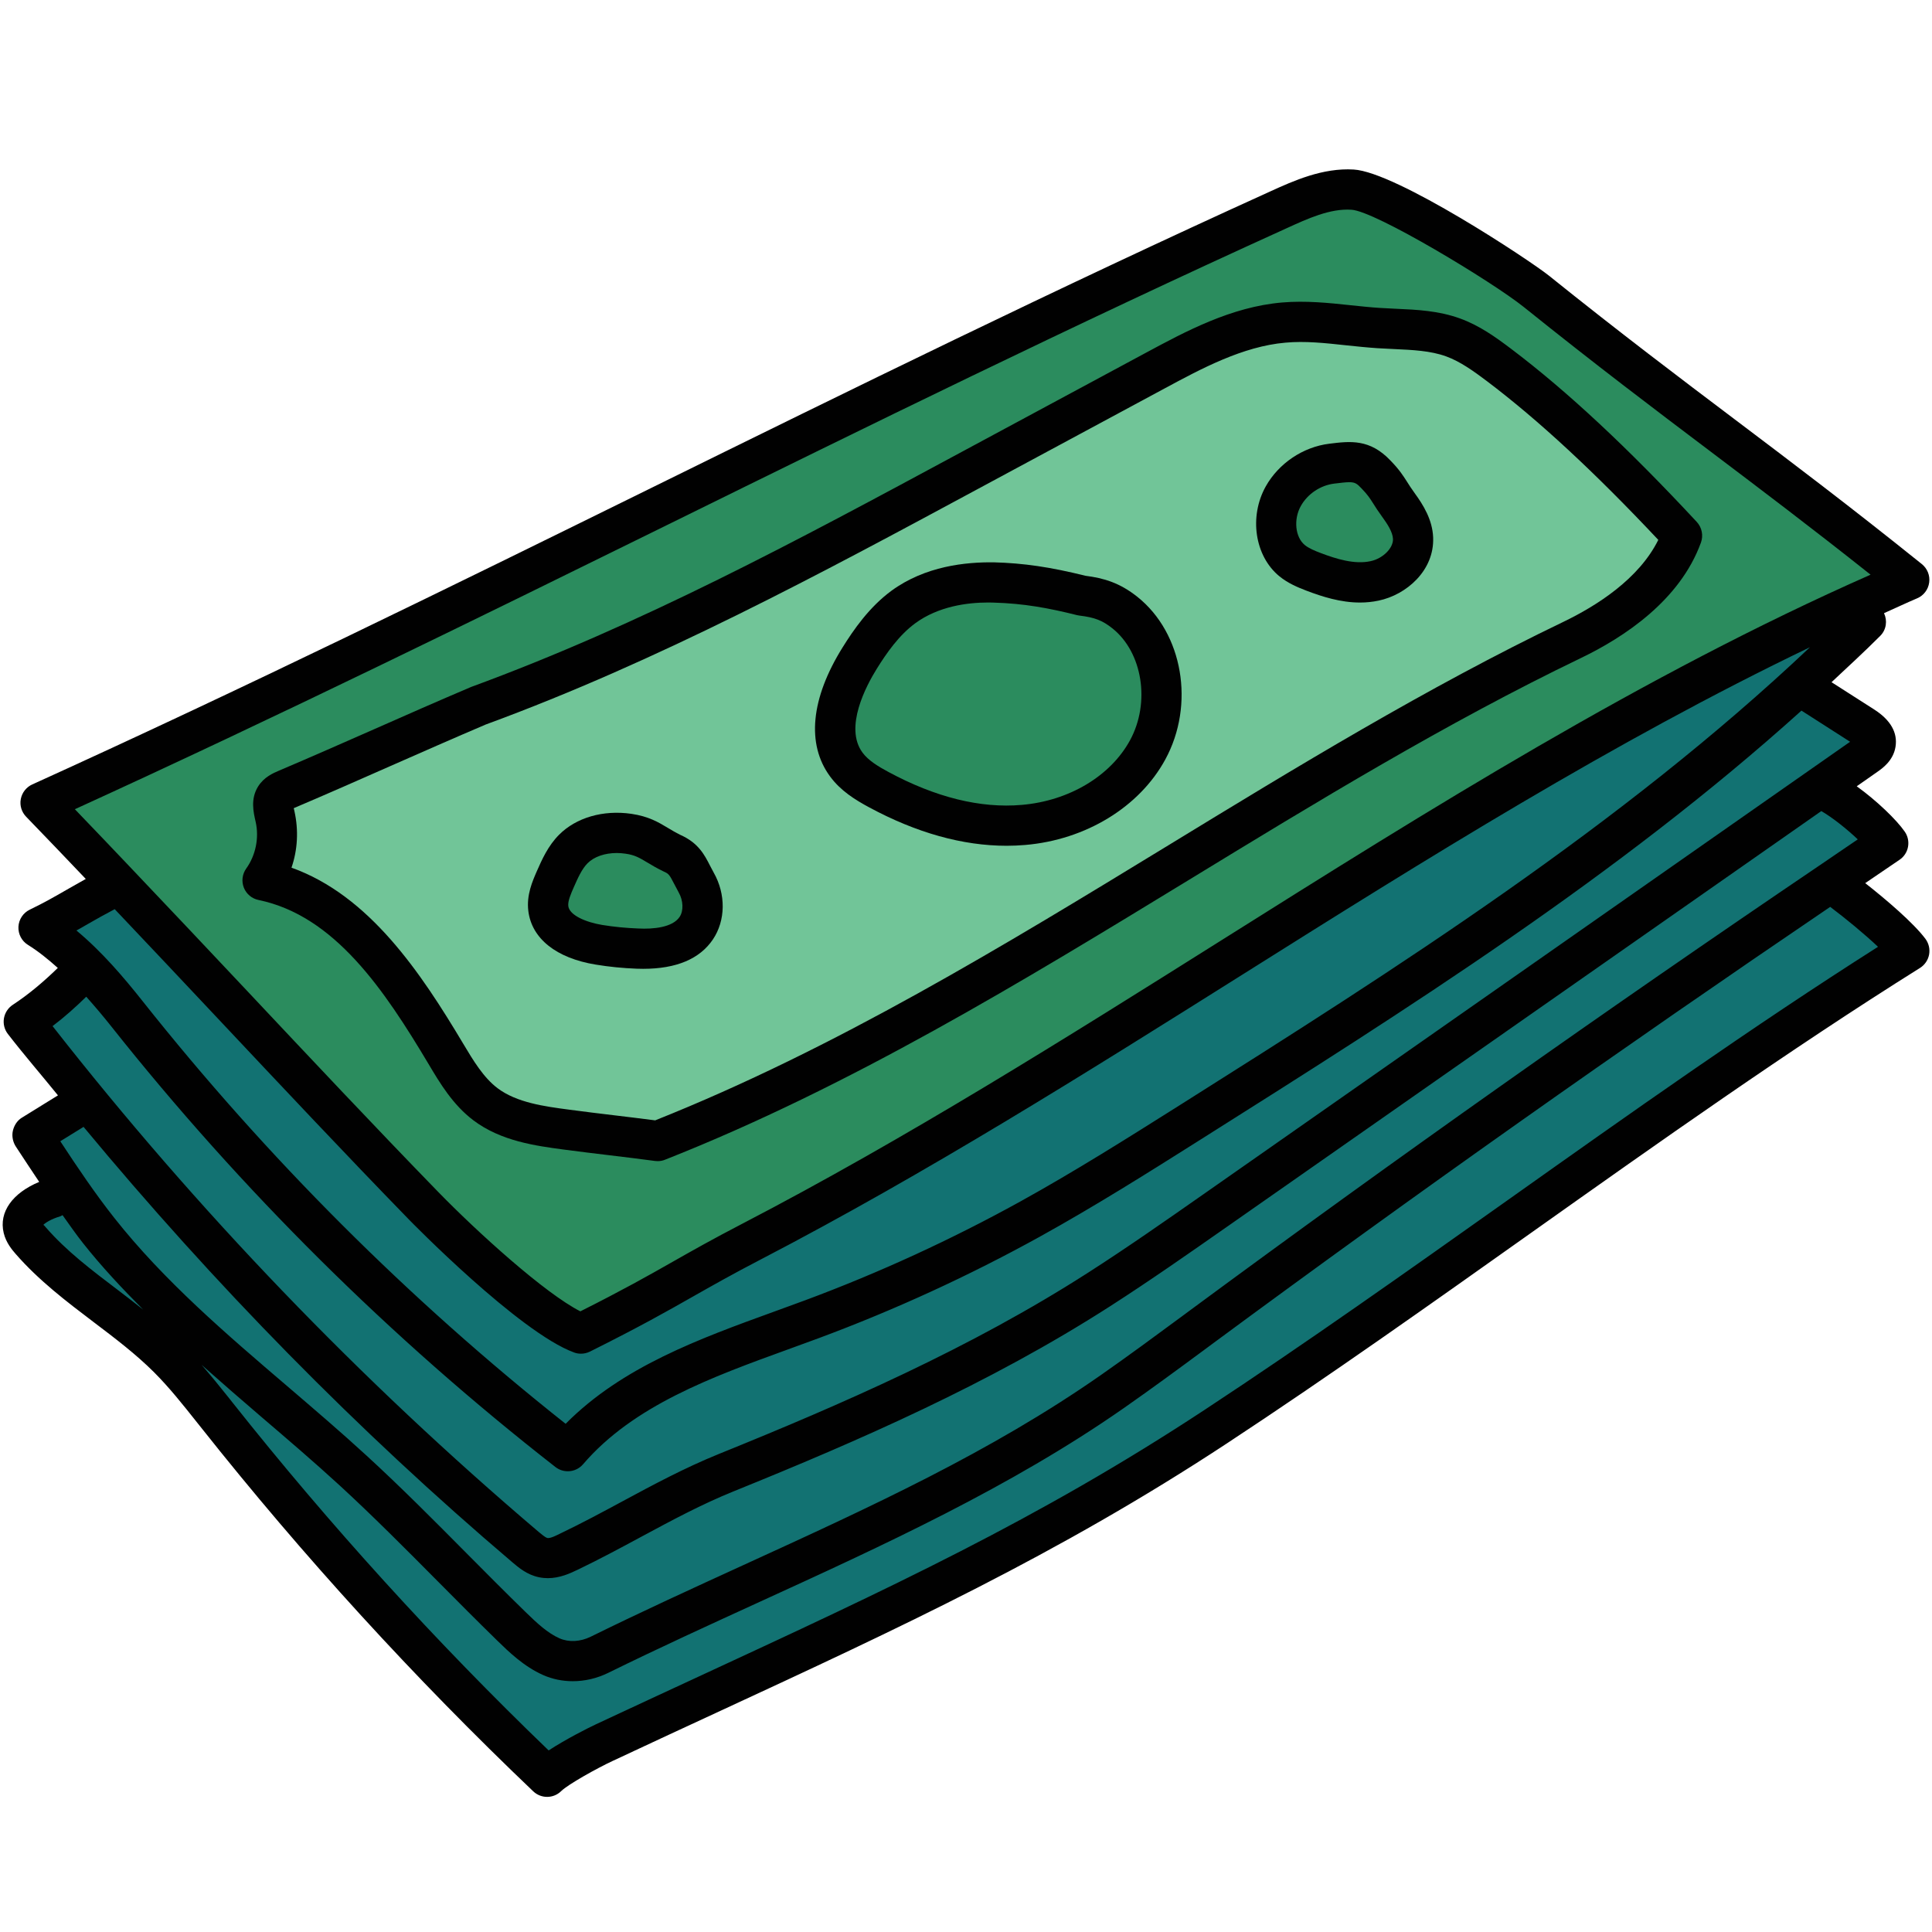
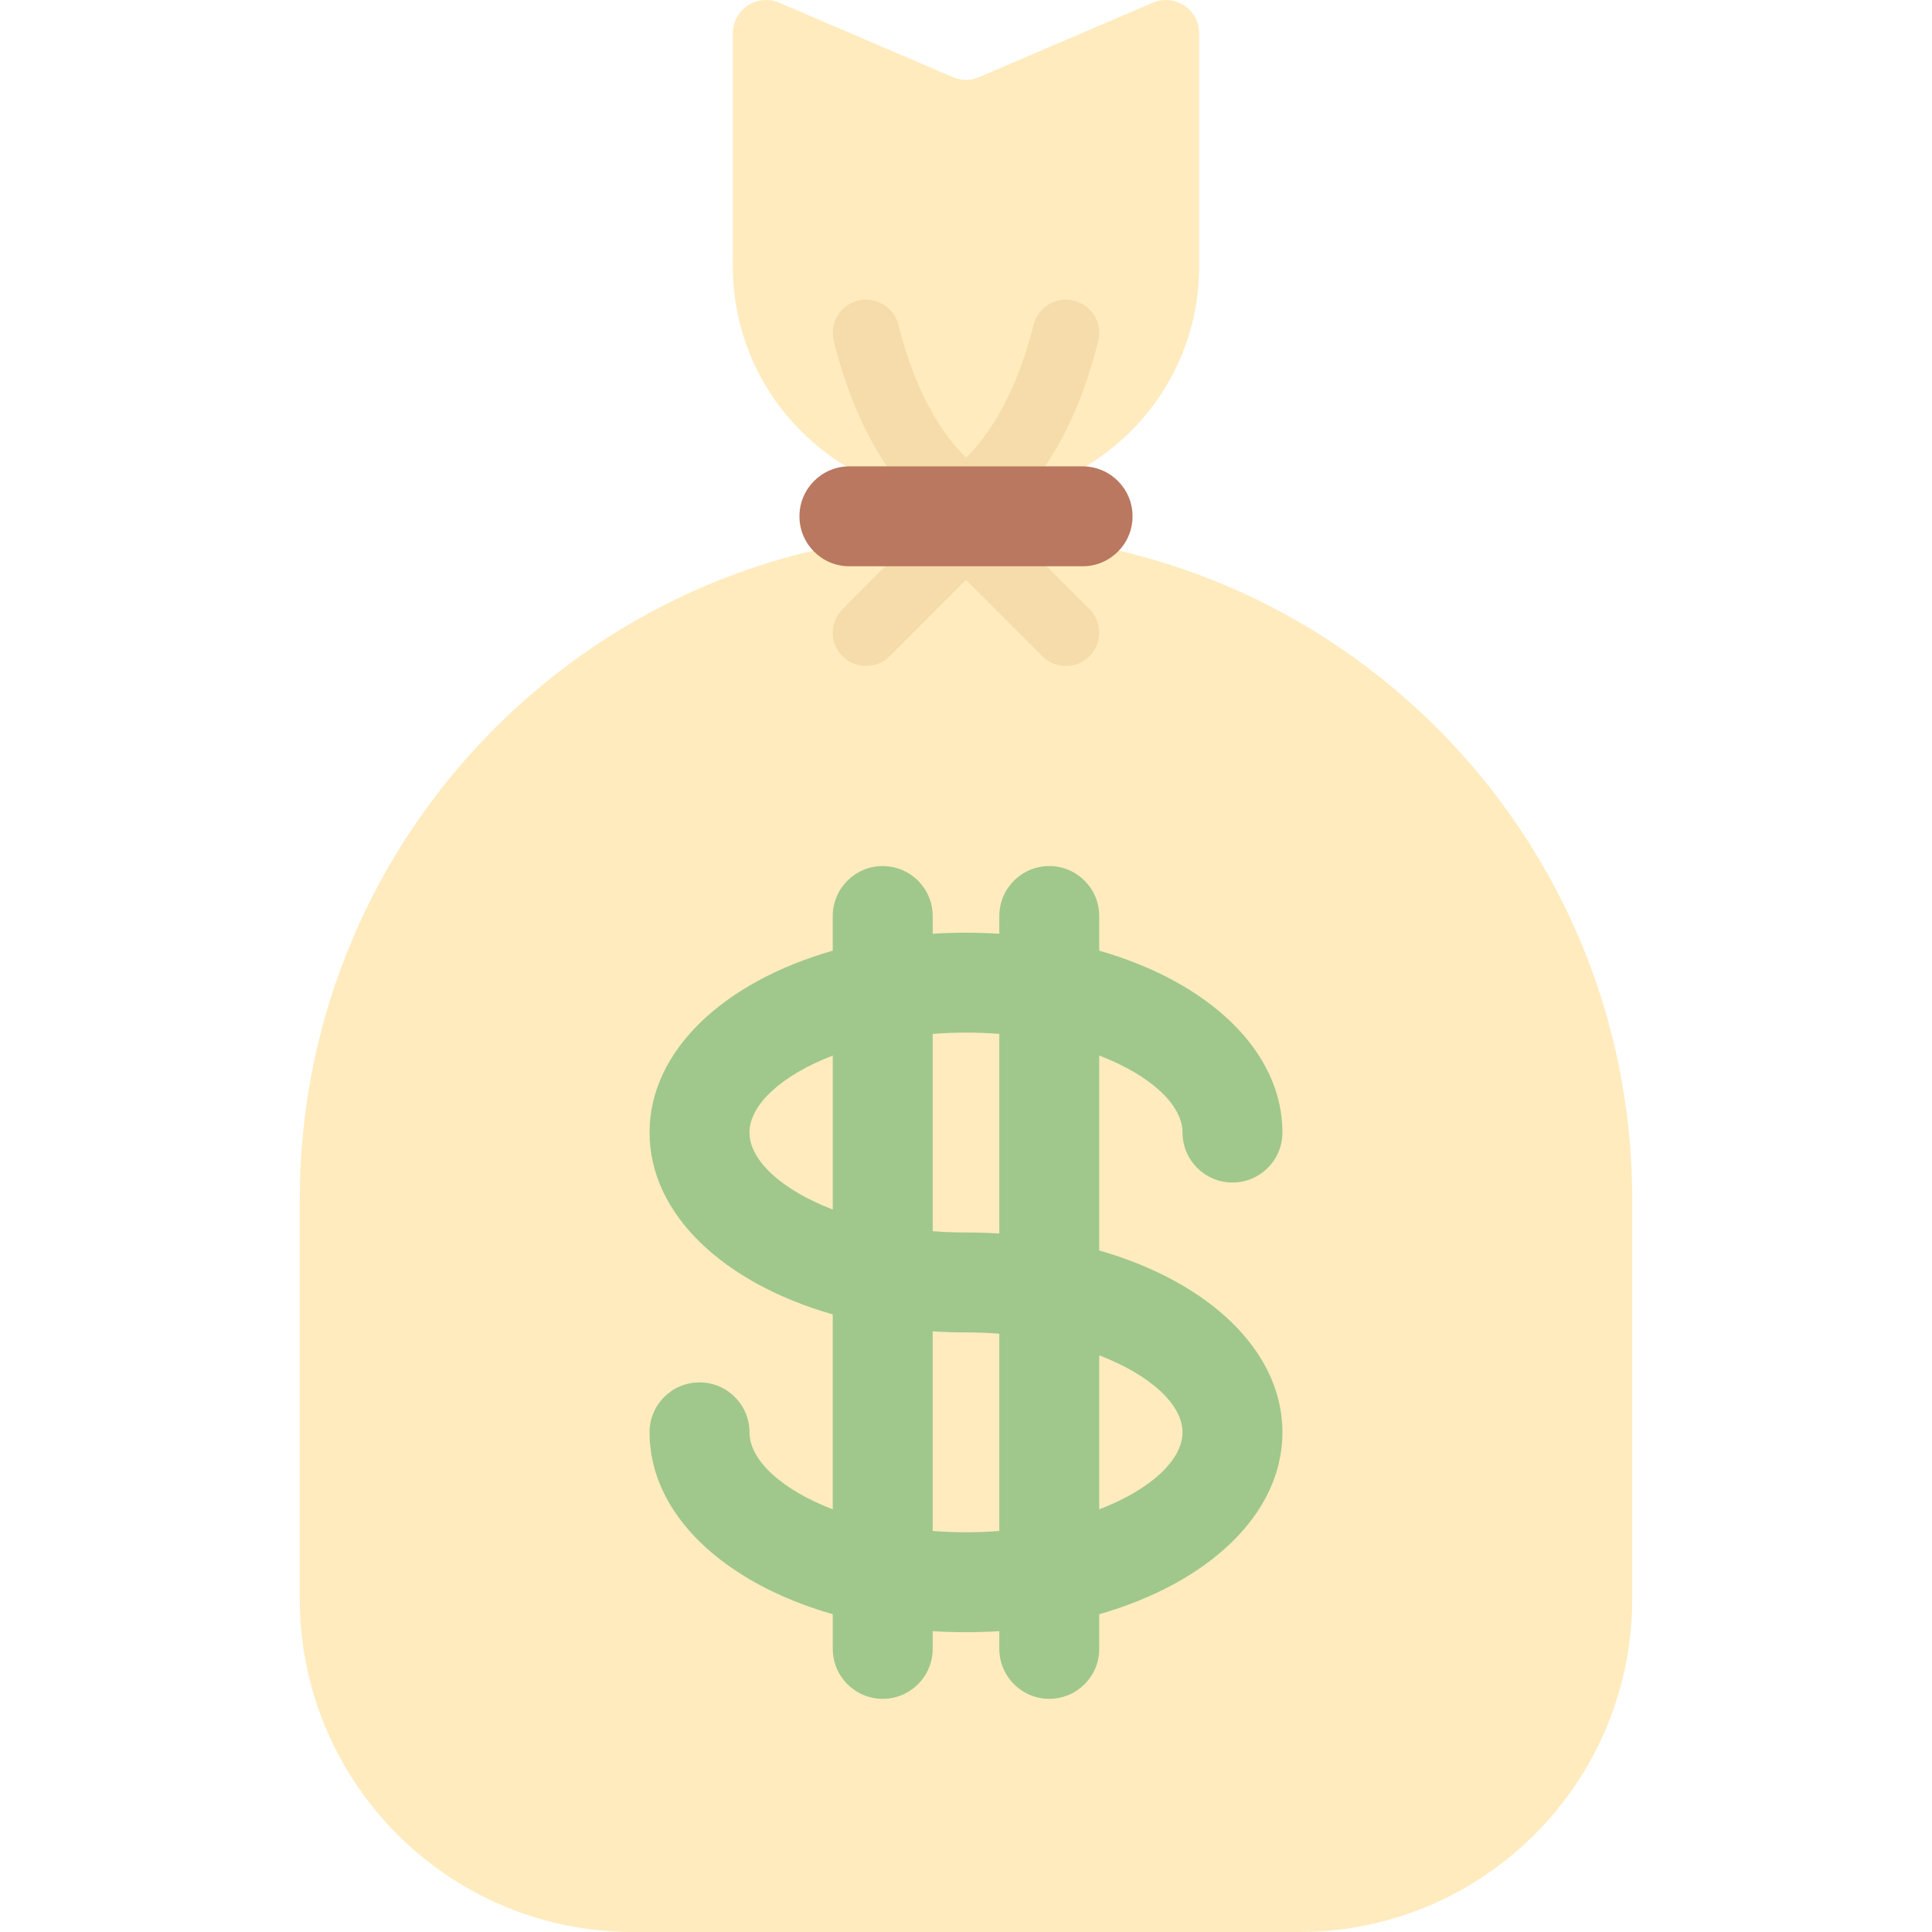
- <svg xmlns="http://www.w3.org/2000/svg" viewBox="0 0 48 48" width="48px" height="48px">
-   <polygon fill="#127272" points="3.736,21.917 1.289,22.883 2.512,24.231 0.59,25.384 2.163,27.358 0.745,28.348 1.812,29.343 0.352,30.422 3.736,33.329 13.591,44.143 25.858,38.05 33.701,32.939 47.436,23.625 45.97,21.74 46.913,20.598 45.386,19.278 46.603,18.173 44.711,16.696 46.654,14.701" />
-   <path fill="#2b8c5e" d="M47.436,14.405c-3.566-2.864-5.7-4.302-9.266-7.166c-0.64-0.514-3.745-2.48-4.565-2.527 c-0.639-0.037-1.251,0.234-1.834,0.498c-10.628,4.822-20.135,9.913-30.763,14.734c3.159,3.248,6.359,6.766,9.518,10.014 c0.764,0.785,2.88,2.797,3.909,3.174c2.158-1.079,2.506-1.387,4.229-2.282C28.448,25.766,37.288,18.72,47.436,14.405z" />
-   <path fill="#010101" d="M46.341,21.941c0.284-0.192,0.567-0.388,0.851-0.579c0.111-0.074,0.188-0.19,0.212-0.322 s-0.004-0.268-0.081-0.378c-0.208-0.3-0.7-0.772-1.193-1.127l0.516-0.361c0.117-0.082,0.391-0.273,0.447-0.617 c0.058-0.354-0.121-0.668-0.529-0.93l-1.06-0.678c0.406-0.381,0.816-0.756,1.21-1.151c0.153-0.153,0.181-0.378,0.094-0.564 c0.275-0.122,0.547-0.252,0.823-0.369c0.162-0.068,0.275-0.218,0.299-0.392c0.024-0.174-0.045-0.348-0.182-0.458 c-1.787-1.436-3.238-2.531-4.641-3.59c-1.399-1.056-2.846-2.148-4.625-3.577c-0.479-0.384-3.793-2.575-4.849-2.636 c-0.771-0.047-1.494,0.28-2.07,0.542C26.24,7.17,21.116,9.692,16.16,12.133c-4.943,2.434-10.055,4.95-15.358,7.356 c-0.148,0.067-0.254,0.202-0.285,0.362s0.019,0.324,0.133,0.441c0.492,0.506,0.987,1.028,1.481,1.545 c-0.144,0.08-0.285,0.16-0.424,0.24c-0.304,0.175-0.607,0.35-0.967,0.523c-0.164,0.079-0.272,0.241-0.282,0.424 c-0.009,0.183,0.081,0.355,0.236,0.451c0.261,0.162,0.505,0.361,0.742,0.573c-0.347,0.338-0.716,0.652-1.118,0.916 c-0.117,0.077-0.196,0.198-0.22,0.336c-0.023,0.138,0.012,0.278,0.098,0.389c0.401,0.519,0.831,1.015,1.244,1.525l-0.902,0.558 c-0.114,0.071-0.189,0.193-0.219,0.325c-0.029,0.131,0.001,0.277,0.075,0.39c0.189,0.29,0.385,0.584,0.58,0.877 c-0.655,0.272-1.009,0.744-0.882,1.269c0.059,0.245,0.211,0.421,0.294,0.517c0.577,0.663,1.269,1.188,1.939,1.696 c0.54,0.409,1.05,0.796,1.502,1.247c0.382,0.382,0.717,0.805,1.072,1.252l0.099,0.124c2.525,3.186,5.301,6.226,8.25,9.036 c0.097,0.092,0.221,0.138,0.345,0.138c0.126,0,0.253-0.048,0.35-0.144c0.172-0.168,0.883-0.564,1.278-0.749 c0.884-0.414,1.737-0.81,2.564-1.192c4.561-2.111,8.499-3.936,12.689-6.692c2.531-1.665,5.081-3.474,7.547-5.223 c3.154-2.236,6.416-4.549,9.681-6.595c0.118-0.074,0.2-0.195,0.226-0.332c0.025-0.138-0.008-0.279-0.092-0.392 C47.539,22.929,46.871,22.357,46.341,21.941z M16.602,13.03c4.949-2.437,10.066-4.956,15.376-7.365 c0.501-0.228,1.066-0.491,1.6-0.454c0.591,0.034,3.5,1.791,4.28,2.417c1.79,1.438,3.243,2.535,4.648,3.596 c1.223,0.924,2.482,1.874,3.968,3.054c-5.654,2.495-10.976,5.842-16.13,9.084c-3.853,2.423-7.836,4.929-11.911,7.046 c-0.745,0.387-1.235,0.665-1.723,0.942c-0.618,0.351-1.204,0.683-2.291,1.23c-0.878-0.445-2.55-1.958-3.536-2.971 c-1.577-1.622-3.165-3.312-4.753-5.001c-0.947-1.007-1.892-2.008-2.837-3.002c-0.005-0.004-0.009-0.01-0.013-0.014 c-0.474-0.498-0.948-0.998-1.42-1.487C6.948,17.782,11.852,15.368,16.602,13.03z M2.205,22.944c0.207-0.119,0.42-0.238,0.645-0.356 c0.85,0.896,1.701,1.8,2.553,2.706c1.592,1.693,3.183,3.387,4.765,5.013c0.027,0.028,2.729,2.795,4.095,3.295 c0.056,0.021,0.114,0.03,0.172,0.03c0.077,0,0.153-0.018,0.224-0.053c1.246-0.622,1.907-0.997,2.546-1.36 c0.479-0.271,0.959-0.545,1.69-0.925c4.111-2.136,8.112-4.652,11.982-7.086c4.535-2.853,9.204-5.781,14.091-8.128 c-4.702,4.444-10.253,7.967-15.645,11.37c-1.289,0.813-2.622,1.654-3.979,2.404c-1.708,0.943-3.505,1.769-5.34,2.451l-0.766,0.28 c-1.861,0.675-3.78,1.371-5.185,2.789c-3.892-3.081-7.426-6.612-10.51-10.501c-0.465-0.586-1.008-1.227-1.644-1.755 C2.002,23.062,2.104,23.003,2.205,22.944z M2.143,24.763c0.218,0.245,0.427,0.492,0.617,0.732 c3.229,4.071,6.943,7.756,11.04,10.953c0.091,0.071,0.2,0.105,0.307,0.105c0.142,0,0.281-0.06,0.38-0.175 c1.253-1.46,3.205-2.168,5.092-2.853l0.774-0.283c1.882-0.7,3.724-1.546,5.476-2.514c1.381-0.764,2.727-1.612,4.028-2.434 c5.092-3.214,10.334-6.524,14.9-10.639l1.208,0.774L29.88,29.684c-0.923,0.646-1.877,1.313-2.836,1.928 c-2.941,1.89-6.151,3.284-9.183,4.511c-0.851,0.345-1.644,0.771-2.411,1.185c-0.499,0.269-0.999,0.538-1.52,0.787 c-0.087,0.042-0.266,0.138-0.335,0.114c-0.047-0.01-0.152-0.099-0.214-0.151c-4.431-3.763-8.492-7.987-12.075-12.565 C1.602,25.27,1.878,25.022,2.143,24.763z M12.735,38.819c0.152,0.129,0.361,0.306,0.653,0.367c0.077,0.016,0.152,0.023,0.224,0.023 c0.304,0,0.565-0.125,0.75-0.214c0.535-0.257,1.049-0.533,1.562-0.81c0.777-0.418,1.511-0.813,2.312-1.137 c3.076-1.245,6.338-2.663,9.348-4.597c0.976-0.627,1.938-1.299,2.917-1.984L45.25,20.151c0.269,0.155,0.629,0.44,0.906,0.703 c-0.311,0.209-0.62,0.424-0.931,0.634c-0.014,0.008-0.027,0.018-0.04,0.027c-5.273,3.571-10.522,7.278-15.623,11.043l-0.186,0.138 c-0.672,0.495-1.343,0.991-2.028,1.469c-2.739,1.912-5.725,3.277-8.885,4.722c-1.261,0.577-2.529,1.157-3.786,1.776 c-0.261,0.128-0.543,0.143-0.778,0.04c-0.293-0.13-0.557-0.375-0.847-0.658c-0.493-0.48-0.978-0.969-1.463-1.457 c-0.799-0.806-1.626-1.639-2.481-2.423c-0.642-0.59-1.307-1.157-1.971-1.726c-1.507-1.288-3.065-2.619-4.296-4.179 c-0.475-0.601-0.914-1.252-1.343-1.906l0.578-0.357C5.312,31.898,8.874,35.54,12.735,38.819z M1.14,30.495 c-0.029-0.033-0.05-0.06-0.064-0.063c0.051-0.051,0.188-0.144,0.422-0.213c0.021-0.006,0.036-0.021,0.056-0.029 c0.166,0.231,0.327,0.466,0.504,0.69c0.464,0.587,0.974,1.13,1.5,1.658c-0.21-0.166-0.42-0.33-0.629-0.488 C2.27,31.551,1.648,31.079,1.14,30.495z M37.443,29.828c-2.459,1.743-5.003,3.547-7.519,5.202 c-4.128,2.717-7.849,4.439-12.56,6.621c-0.829,0.384-1.683,0.779-2.567,1.193c-0.176,0.082-0.739,0.365-1.166,0.645 c-2.802-2.696-5.442-5.602-7.852-8.641l-0.098-0.124c-0.215-0.271-0.439-0.545-0.672-0.814c0.492,0.437,0.987,0.867,1.479,1.288 c0.656,0.561,1.312,1.121,1.945,1.702c0.837,0.769,1.656,1.594,2.447,2.391c0.489,0.493,0.978,0.985,1.474,1.469 c0.278,0.271,0.659,0.644,1.142,0.857c0.231,0.102,0.481,0.152,0.735,0.152c0.299,0,0.603-0.07,0.888-0.211 c1.249-0.614,2.508-1.19,3.761-1.763c3.062-1.4,6.228-2.849,9.042-4.812c0.692-0.483,1.371-0.983,2.049-1.484l0.186-0.138 c5.001-3.692,10.146-7.324,15.314-10.83c0.373,0.28,0.844,0.667,1.188,0.992C43.542,25.503,40.444,27.7,37.443,29.828z" />
-   <path fill="#71c598" d="M16.342,28.348c8.03-3.17,14.935-8.704,22.715-12.446c1.139-0.548,2.302-1.404,2.732-2.592 c-1.359-1.461-2.951-3.035-4.544-4.238c-0.356-0.269-0.723-0.534-1.142-0.687c-0.584-0.213-1.223-0.192-1.843-0.232 c-0.789-0.051-1.576-0.206-2.364-0.138c-1.143,0.098-2.19,0.653-3.2,1.197c-1.256,0.676-2.512,1.352-3.767,2.027 c-4.275,2.301-8.474,4.62-13.032,6.292c-1.624,0.69-3.154,1.391-4.779,2.082c-0.107,0.046-0.221,0.097-0.283,0.196 c-0.091,0.147-0.034,0.336,0.004,0.504c0.12,0.533,0.002,1.115-0.316,1.56c2.111,0.437,3.45,2.46,4.554,4.312 c0.274,0.459,0.558,0.929,0.984,1.251c0.568,0.429,1.308,0.536,2.013,0.63C14.822,28.165,15.594,28.248,16.342,28.348z" />
-   <path fill="#010101" d="M16.342,28.848c-0.022,0-0.044-0.001-0.066-0.004c-0.372-0.05-0.75-0.096-1.127-0.141 c-0.382-0.046-0.764-0.092-1.14-0.142c-0.695-0.093-1.561-0.208-2.248-0.727c-0.511-0.387-0.831-0.923-1.112-1.396 c-1.103-1.849-2.338-3.688-4.226-4.078c-0.166-0.034-0.303-0.149-0.365-0.307c-0.062-0.158-0.039-0.336,0.059-0.474 c0.236-0.329,0.324-0.763,0.235-1.159c-0.056-0.243-0.132-0.569,0.059-0.878c0.147-0.236,0.375-0.333,0.512-0.392 c0.811-0.345,1.597-0.691,2.384-1.038c0.791-0.35,1.582-0.698,2.396-1.044c4.245-1.558,8.079-3.625,12.139-5.813l4.619-2.486 c0.998-0.537,2.128-1.146,3.395-1.254c0.586-0.049,1.155,0.01,1.705,0.069c0.244,0.025,0.488,0.052,0.733,0.067l0.384,0.02 c0.524,0.023,1.065,0.048,1.598,0.242c0.479,0.174,0.875,0.457,1.272,0.757c1.387,1.048,2.894,2.454,4.608,4.297 c0.127,0.138,0.167,0.335,0.104,0.511c-0.52,1.438-1.91,2.355-2.985,2.872c-3.343,1.608-6.587,3.588-9.724,5.503 c-4.144,2.528-8.428,5.144-13.024,6.958C16.467,28.836,16.404,28.848,16.342,28.848z M7.242,21.557 c1.933,0.692,3.209,2.602,4.265,4.371c0.247,0.413,0.501,0.841,0.856,1.109c0.477,0.359,1.167,0.452,1.777,0.532 c0.372,0.05,0.75,0.096,1.127,0.141c0.338,0.041,0.677,0.081,1.011,0.125c4.471-1.781,8.68-4.35,12.75-6.834 c3.158-1.928,6.423-3.921,9.811-5.55c0.831-0.4,1.88-1.067,2.361-2.038c-1.583-1.684-2.977-2.976-4.257-3.943 c-0.334-0.251-0.663-0.488-1.012-0.615c-0.389-0.142-0.832-0.161-1.3-0.183l-0.405-0.021c-0.257-0.017-0.515-0.044-0.773-0.071 c-0.528-0.057-1.026-0.112-1.515-0.067c-1.06,0.091-2.094,0.647-3.006,1.139l-4.618,2.486c-3.912,2.108-7.957,4.289-12.245,5.862 c-0.787,0.335-1.573,0.682-2.36,1.028c-0.791,0.35-1.582,0.698-2.396,1.044c-0.004,0.002-0.009,0.004-0.015,0.007 c0.005,0.023,0.011,0.049,0.016,0.069C7.423,20.632,7.393,21.12,7.242,21.557z" />
-   <path fill="#2b8c5e" d="M16.694,21.197c-0.442-0.215-0.593-0.412-1.079-0.482c-0.486-0.07-1.023,0.03-1.37,0.378 c-0.206,0.207-0.328,0.481-0.446,0.748c-0.102,0.232-0.207,0.479-0.176,0.73c0.068,0.551,0.71,0.812,1.258,0.901 c0.317,0.052,0.637,0.084,0.958,0.095c0.538,0.019,1.158-0.061,1.459-0.507c0.223-0.33,0.196-0.788,0-1.135 S17.059,21.355,16.694,21.197z" />
-   <path fill="#010101" d="M15.979,24.07c-0.052,0-0.105-0.001-0.159-0.003c-0.342-0.013-0.683-0.046-1.021-0.102 c-0.979-0.16-1.589-0.646-1.673-1.333c-0.049-0.394,0.103-0.74,0.214-0.993c0.123-0.278,0.274-0.623,0.55-0.9 c0.425-0.426,1.093-0.621,1.795-0.52c0.429,0.063,0.672,0.208,0.908,0.35c0.09,0.054,0.188,0.113,0.311,0.174 c0.446,0.198,0.599,0.495,0.733,0.758l0.095,0.179c0.305,0.537,0.297,1.189-0.02,1.66C17.385,23.825,16.802,24.07,15.979,24.07z M15.324,21.193c-0.297,0-0.563,0.091-0.725,0.253c-0.144,0.144-0.245,0.374-0.343,0.596c-0.071,0.162-0.152,0.347-0.137,0.468 c0.029,0.233,0.444,0.404,0.843,0.47c0.296,0.048,0.595,0.077,0.895,0.088c0.373,0.02,0.851-0.025,1.027-0.287 c0.102-0.15,0.093-0.406-0.021-0.607l-0.114-0.215c-0.113-0.22-0.132-0.25-0.254-0.304c-0.006-0.003-0.013-0.006-0.019-0.009 c-0.157-0.076-0.282-0.15-0.396-0.219c-0.198-0.118-0.307-0.184-0.537-0.217C15.469,21.199,15.396,21.193,15.324,21.193z" />
-   <path fill="#2b8c5e" d="M34.187,11.79c-0.344-0.364-0.603-0.332-1.1-0.27c-0.497,0.061-0.958,0.37-1.203,0.807 c-0.287,0.51-0.237,1.23,0.216,1.601c0.156,0.128,0.345,0.207,0.534,0.279c0.484,0.185,1.009,0.333,1.516,0.226 c0.507-0.107,0.978-0.545,0.957-1.063c-0.012-0.306-0.186-0.58-0.366-0.828C34.491,12.2,34.481,12.095,34.187,11.79z" />
-   <path fill="#010101" d="M33.789,14.97c-0.48,0-0.936-0.144-1.334-0.296c-0.212-0.081-0.457-0.183-0.672-0.359 c-0.609-0.5-0.756-1.48-0.335-2.232c0.322-0.573,0.927-0.979,1.578-1.059c0.519-0.064,1.007-0.125,1.523,0.421 c0.223,0.23,0.315,0.378,0.414,0.533c0.047,0.075,0.101,0.159,0.182,0.271c0.218,0.299,0.443,0.664,0.461,1.101 c0.034,0.83-0.672,1.43-1.354,1.572C34.096,14.955,33.941,14.97,33.789,14.97z M33.523,11.98c-0.083,0-0.199,0.014-0.374,0.035 c-0.343,0.042-0.661,0.255-0.83,0.556c-0.185,0.33-0.141,0.774,0.098,0.97c0.1,0.082,0.25,0.144,0.396,0.199 c0.387,0.147,0.836,0.287,1.234,0.203c0.308-0.064,0.57-0.323,0.561-0.553c-0.007-0.169-0.134-0.366-0.271-0.554 c-0.098-0.134-0.162-0.234-0.218-0.324c-0.086-0.136-0.138-0.217-0.291-0.376c-0.001-0.001-0.002-0.002-0.004-0.004 C33.719,12.022,33.671,11.98,33.523,11.98z" />
-   <path fill="#2b8c5e" d="M26.877,14.797c-0.764-0.191-1.408-0.306-2.195-0.327c-0.787-0.02-1.603,0.145-2.238,0.61 c-0.453,0.331-0.79,0.795-1.087,1.271c-0.5,0.801-0.893,1.88-0.333,2.641c0.203,0.277,0.506,0.463,0.808,0.626 c1.102,0.594,2.349,0.983,3.596,0.877s2.485-0.765,3.084-1.864c0.599-1.099,0.414-2.629-0.564-3.41 C27.606,14.947,27.313,14.849,26.877,14.797z" />
-   <path fill="#010101" d="M25.01,21.013c-1.091,0-2.238-0.32-3.415-0.954c-0.351-0.189-0.712-0.413-0.974-0.771 c-0.588-0.799-0.477-1.937,0.312-3.202c0.276-0.443,0.665-1.005,1.215-1.409c0.844-0.616,1.849-0.715,2.547-0.706 c0.734,0.02,1.395,0.116,2.273,0.334c0.454,0.058,0.849,0.172,1.292,0.525c1.13,0.902,1.434,2.677,0.691,4.04 c-0.644,1.183-1.978,1.996-3.481,2.123C25.318,21.006,25.165,21.013,25.01,21.013z M24.554,14.969 c-0.532,0-1.242,0.097-1.814,0.515c-0.409,0.301-0.713,0.741-0.957,1.132c-0.26,0.417-0.815,1.455-0.355,2.081 c0.145,0.197,0.395,0.348,0.643,0.481c1.169,0.631,2.287,0.91,3.317,0.819c1.172-0.1,2.202-0.715,2.687-1.605 c0.509-0.934,0.313-2.182-0.437-2.78c-0.248-0.197-0.439-0.272-0.819-0.318c-0.021-0.002-0.041-0.006-0.061-0.011 c-0.691-0.173-1.311-0.291-2.087-0.312C24.632,14.97,24.593,14.969,24.554,14.969z" />
+ <svg xmlns="http://www.w3.org/2000/svg" version="1.1" id="Layer_1" x="0px" y="0px" viewBox="0 0 512 512" style="enable-background:new 0 0 512 512;" xml:space="preserve">
+   <path style="fill:#FFEBBE;" d="M344.276,512H167.724c-48.754,0-88.276-39.522-88.276-88.276V317.793  c0-97.506,79.044-176.552,176.552-176.552l0,0c97.506,0,176.552,79.044,176.552,176.552v105.931  C432.552,472.478,393.029,512,344.276,512z" />
+   <path style="fill:#A0C88C;" d="M291.31,331.386v-51.654c13.614,5.231,22.069,13.071,22.069,20.405  c0,7.31,5.927,13.241,13.241,13.241c7.315,0,13.241-5.931,13.241-13.241c0-21.684-19.649-39.926-48.552-48.2v-9.18  c0-7.31-5.927-13.241-13.241-13.241c-7.315,0-13.241,5.931-13.241,13.241v4.693c-2.898-0.183-5.842-0.279-8.828-0.279  s-5.93,0.096-8.828,0.279v-4.693c0-7.31-5.927-13.241-13.241-13.241s-13.241,5.931-13.241,13.241v9.18  c-28.903,8.274-48.552,26.517-48.552,48.2c0,21.683,19.649,39.926,48.552,48.2v51.654c-13.614-5.231-22.069-13.071-22.069-20.405  c0-7.31-5.927-13.241-13.241-13.241s-13.241,5.931-13.241,13.241c0,21.684,19.649,39.926,48.552,48.2v9.18  c0,7.31,5.927,13.241,13.241,13.241s13.241-5.931,13.241-13.241v-4.693c2.898,0.183,5.842,0.279,8.828,0.279s5.93-0.096,8.828-0.279  v4.693c0,7.31,5.927,13.241,13.241,13.241c7.315,0,13.241-5.931,13.241-13.241v-9.18c28.903-8.274,48.552-26.517,48.552-48.2  C339.862,357.903,320.213,339.66,291.31,331.386z M256,273.655c3.017,0,5.963,0.12,8.828,0.344v52.9  c-2.898-0.183-5.842-0.279-8.828-0.279c-3.017,0-5.963-0.12-8.828-0.344v-52.277C250.037,273.775,252.983,273.655,256,273.655z   M198.621,300.138c0-7.333,8.455-15.175,22.069-20.405v40.811C207.075,315.312,198.621,307.471,198.621,300.138z M256,406.069  c-3.017,0-5.963-0.12-8.828-0.344v-52.9c2.898,0.183,5.842,0.279,8.828,0.279c3.017,0,5.963,0.12,8.828,0.344v52.277  C261.963,405.948,259.017,406.069,256,406.069z M291.31,399.991V359.18c13.614,5.231,22.069,13.071,22.069,20.405  C313.379,386.918,304.925,394.761,291.31,399.991z" />
+   <path style="fill:#FFEBBE;" d="M256,132.367L256,132.367c-34.127,0-61.793-27.666-61.793-61.793V8.837  c0-6.337,6.479-10.611,12.305-8.114l46.01,19.719c2.22,0.951,4.734,0.951,6.955,0l46.01-19.719  c5.826-2.497,12.306,1.775,12.306,8.114v61.737C317.793,104.702,290.127,132.367,256,132.367z" />
+   <g>
+     <path style="fill:#F5DCAA;" d="M256,141.198c-1.345,0-2.694-0.31-3.932-0.922c-2.182-1.086-21.578-11.706-31.116-49.906   c-1.181-4.733,1.694-9.517,6.426-10.698c4.694-1.19,9.526,1.689,10.702,6.422c5.035,20.163,13.086,30.508,17.927,35.181   c4.793-4.638,12.866-14.983,17.909-35.181c1.185-4.724,6.008-7.612,10.702-6.422c4.733,1.181,7.608,5.965,6.427,10.698   c-9.539,38.198-28.936,48.819-31.116,49.906C258.693,140.888,257.345,141.198,256,141.198z" />
+     <path style="fill:#F5DCAA;" d="M282.478,176.5c-2.259,0-4.518-0.862-6.241-2.586l-20.242-20.242l-20.242,20.242   c-3.448,3.448-9.035,3.448-12.483,0s-3.448-9.035,0-12.483l26.483-26.483c3.448-3.448,9.035-3.448,12.483,0l26.483,26.483   c3.448,3.448,3.448,9.035,0,12.483C286.996,175.638,284.737,176.5,282.478,176.5z" />
+   </g>
+   <path style="fill:#B9785F;" d="M286.896,150.069h-61.793c-7.313,0-13.241-5.929-13.241-13.241l0,0  c0-7.313,5.929-13.241,13.241-13.241h61.793c7.313,0,13.241,5.929,13.241,13.241l0,0  C300.138,144.14,294.209,150.069,286.896,150.069z" />
+   <g>
+ </g>
+   <g>
+ </g>
+   <g>
+ </g>
+   <g>
+ </g>
+   <g>
+ </g>
+   <g>
+ </g>
+   <g>
+ </g>
+   <g>
+ </g>
+   <g>
+ </g>
+   <g>
+ </g>
+   <g>
+ </g>
+   <g>
+ </g>
+   <g>
+ </g>
+   <g>
+ </g>
+   <g>
+ </g>
</svg>
